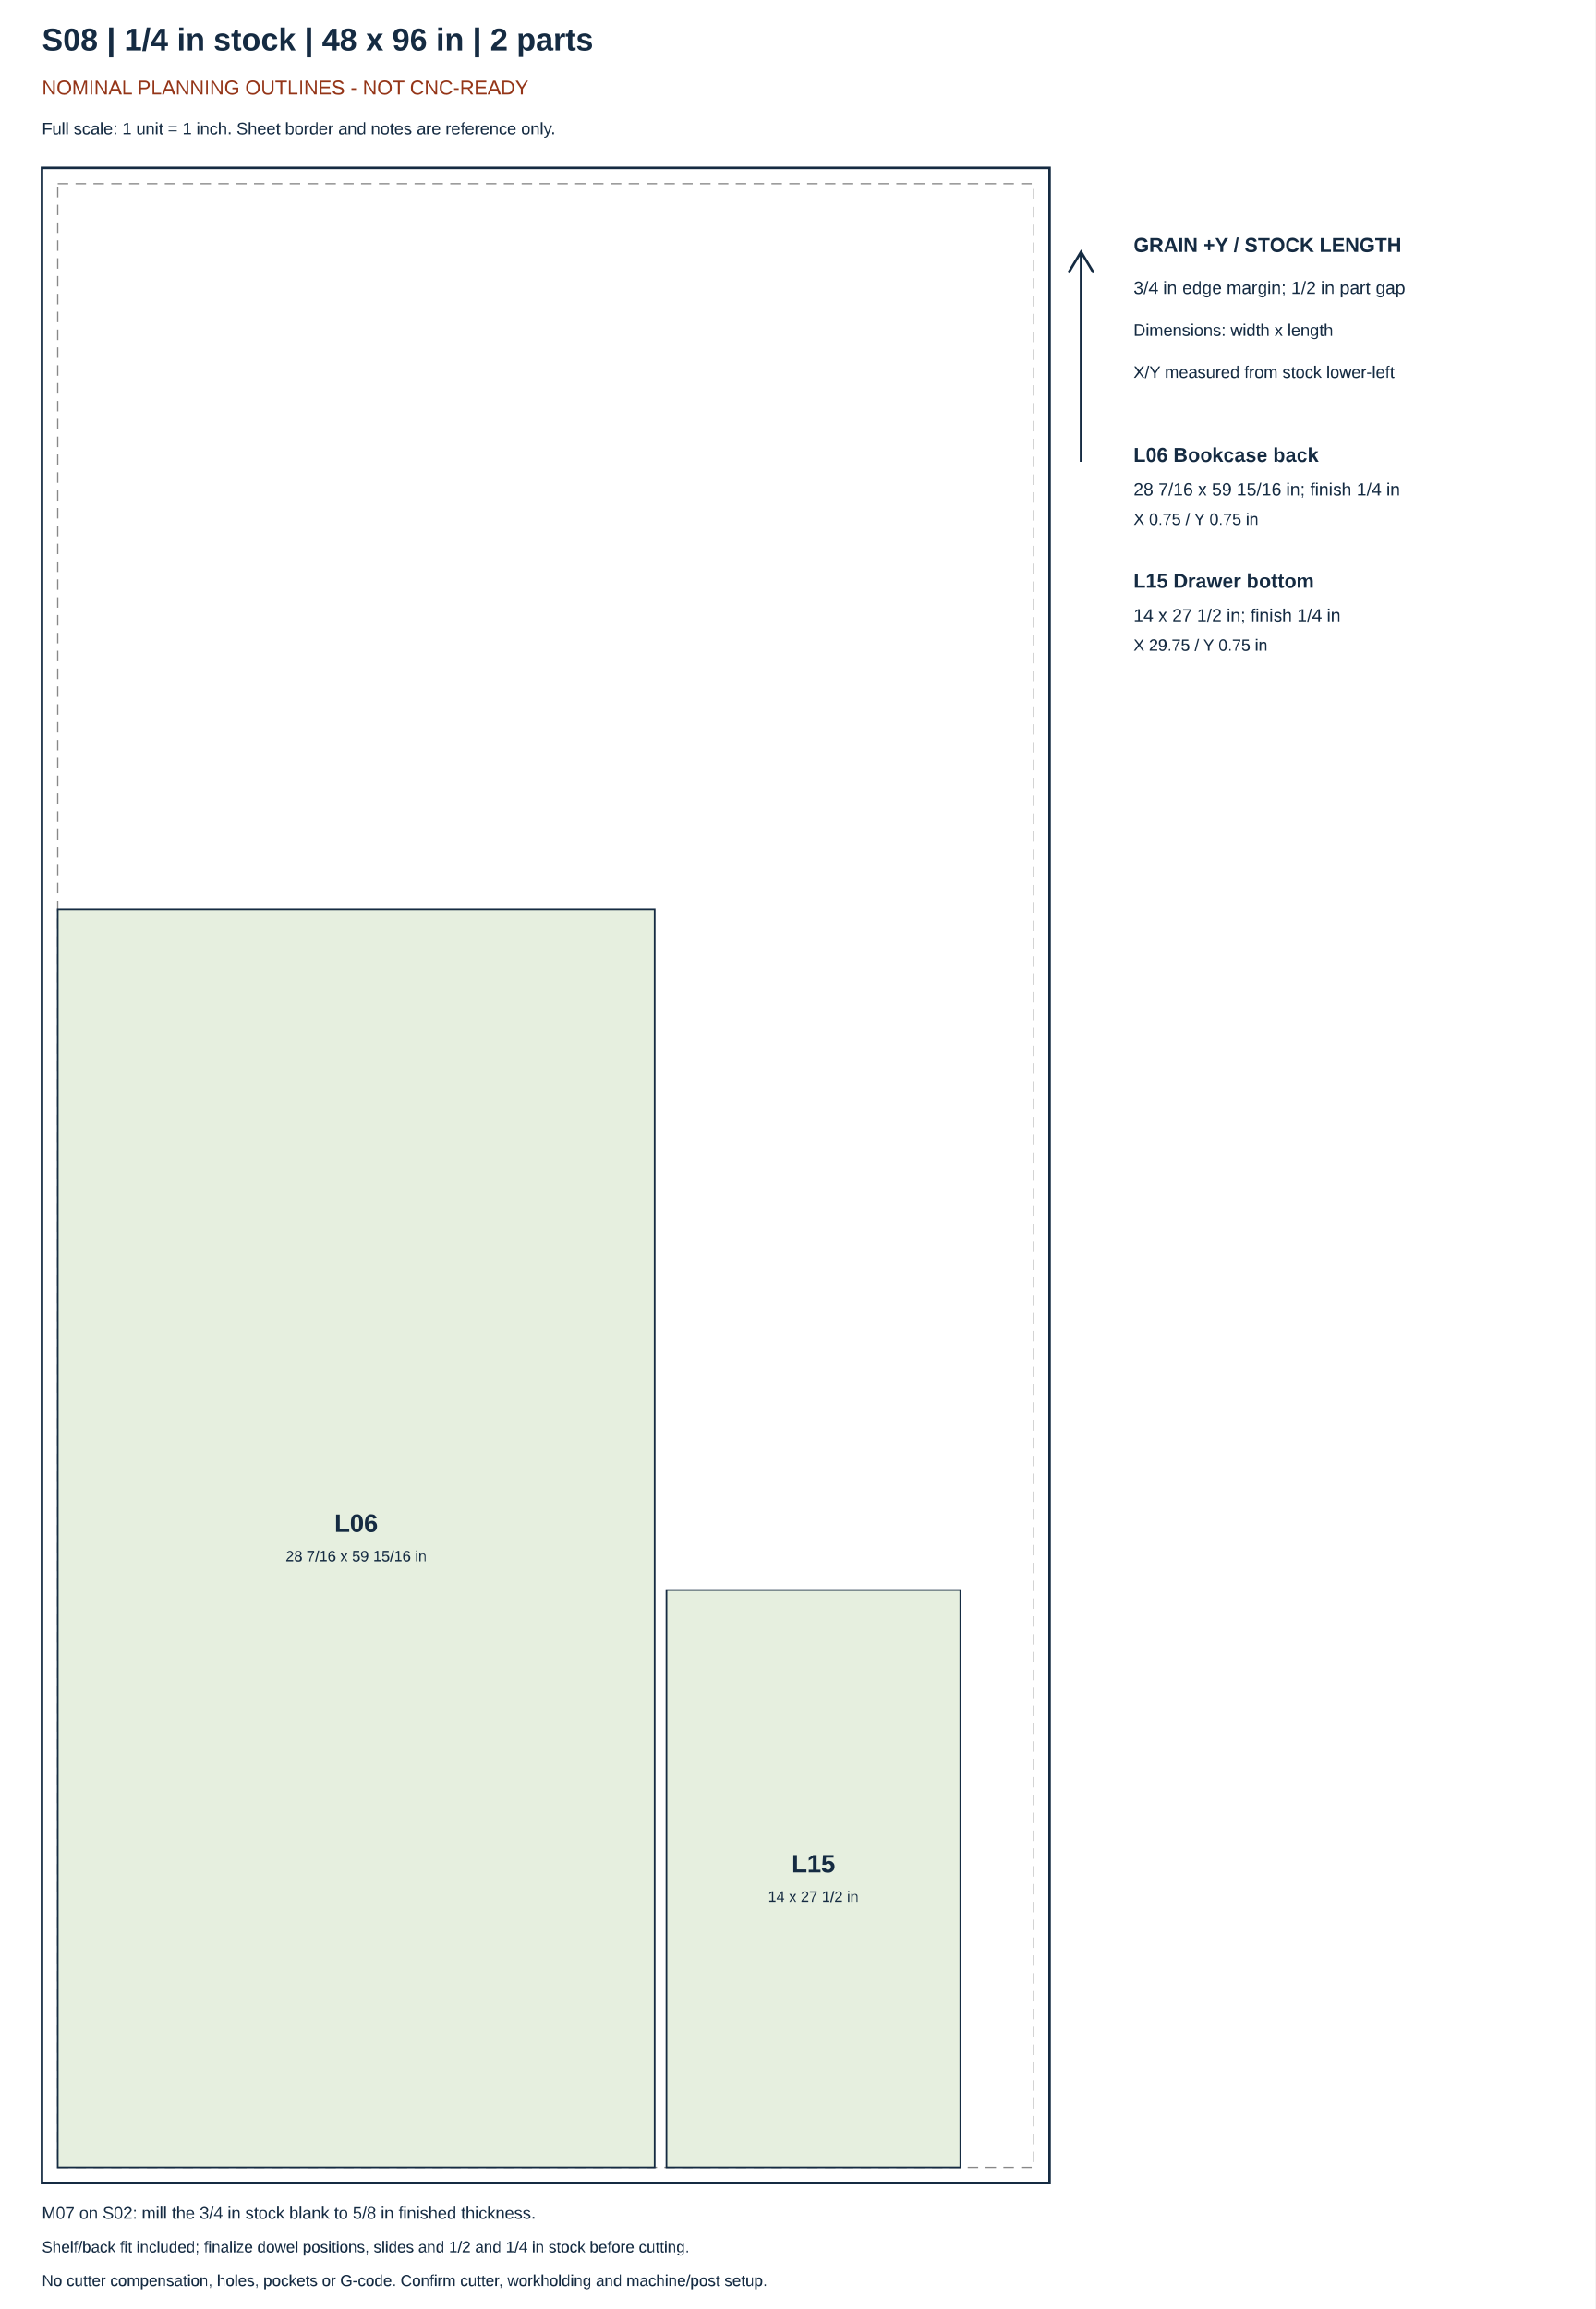
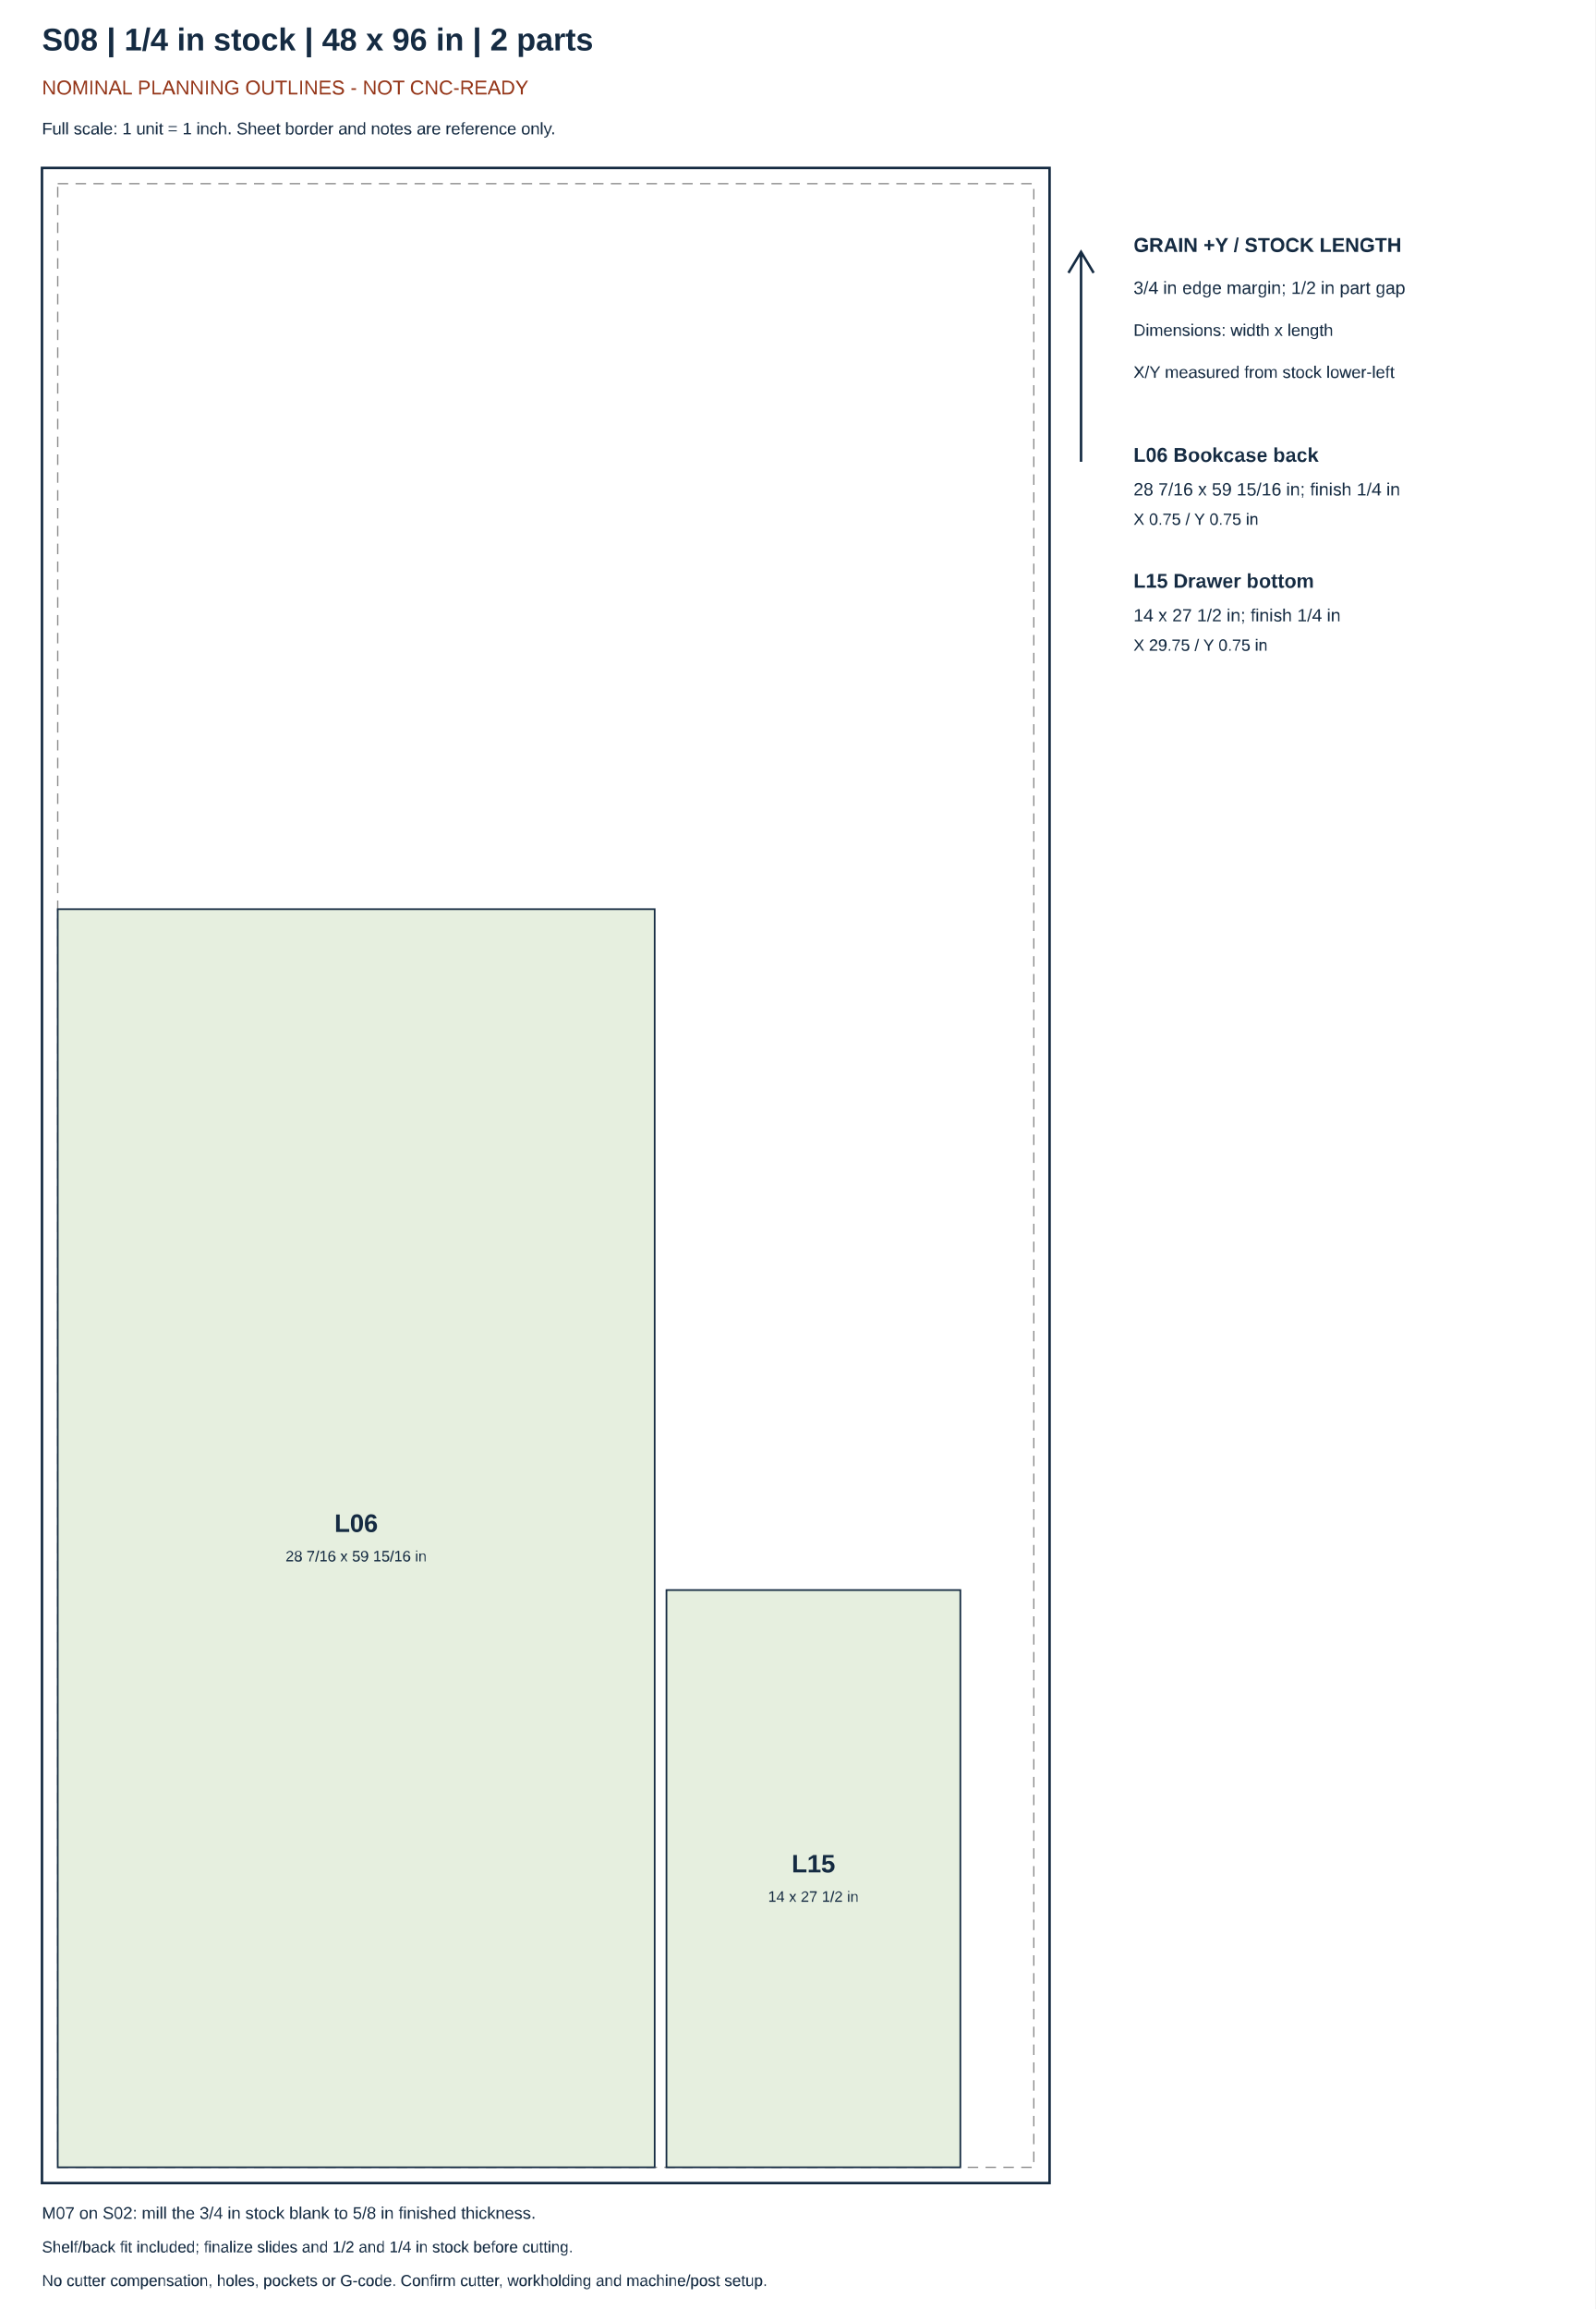
<svg xmlns="http://www.w3.org/2000/svg" width="76in" height="110in" viewBox="-2 -8 76 110">
  <rect x="-2" y="-8" width="100%" height="100%" fill="white" />
  <g font-family="Arial, sans-serif" fill="#152b42">
    <text x="0" y="-5.6" font-size="1.5" font-weight="bold">S08 | 1/4 in stock | 48 x 96 in | 2 parts</text>
    <text x="0" y="-3.5" font-size="0.95" fill="#943518">NOMINAL PLANNING OUTLINES - NOT CNC-READY</text>
    <text x="0" y="-1.6" font-size="0.8">Full scale: 1 unit = 1 inch. Sheet border and notes are reference only.</text>
    <g id="STOCK_REFERENCE">
      <rect x="0" y="0" width="48" height="96" fill="none" stroke="#152b42" stroke-width="0.12" />
    </g>
    <g id="MARGIN_REFERENCE">
      <rect x="0.75" y="0.75" width="46.5" height="94.5" fill="none" stroke="#888" stroke-width="0.06" stroke-dasharray="0.5 0.35" />
    </g>
    <g id="PART_OUTLINES" stroke="#152b42" stroke-width="0.08">
      <rect id="L06" x="0.75" y="35.312" width="28.438" height="59.938" fill="#e6efdf" />
      <rect id="L15" x="29.75" y="67.75" width="14.0" height="27.5" fill="#e6efdf" />
    </g>
    <g id="LABELS" text-anchor="middle">
      <g>
        <text x="14.969" y="64.981" font-size="1.2" font-weight="bold">L06</text>
        <text x="14.969" y="66.381" font-size="0.72">28 7/16 x 59 15/16 in</text>
      </g>
      <g>
        <text x="36.75" y="81.2" font-size="1.2" font-weight="bold">L15</text>
        <text x="36.75" y="82.6" font-size="0.72">14 x 27 1/2 in</text>
      </g>
    </g>
    <g id="GRAIN_REFERENCE" stroke="#152b42" stroke-width="0.12" fill="none">
      <path d="M 49.5 14 V 4 M 48.9 5 L 49.5 4 L 50.1 5" />
    </g>
    <text x="52" y="4" font-size="0.95" font-weight="bold">GRAIN +Y / STOCK LENGTH</text>
    <text x="52" y="6" font-size="0.85">3/4 in edge margin; 1/2 in part gap</text>
    <text x="52" y="8" font-size="0.8">Dimensions: width x length</text>
    <text x="52" y="10" font-size="0.8">X/Y measured from stock lower-left</text>
    <text x="52" y="14" font-size="0.95" font-weight="bold">L06  Bookcase back</text>
    <text x="52" y="15.6" font-size="0.85">28 7/16 x 59 15/16 in; finish 1/4 in</text>
    <text x="52" y="17" font-size="0.78">X 0.75 / Y 0.75 in</text>
    <text x="52" y="20" font-size="0.95" font-weight="bold">L15  Drawer bottom</text>
    <text x="52" y="21.6" font-size="0.85">14 x 27 1/2 in; finish 1/4 in</text>
    <text x="52" y="23" font-size="0.78">X 29.75 / Y 0.75 in</text>
    <text x="0" y="97.7" font-size="0.8">M07 on S02: mill the 3/4 in stock blank to 5/8 in finished thickness.</text>
-     <text x="0" y="99.3" font-size="0.75">Shelf/back fit included; finalize dowel positions, slides and 1/2 and 1/4 in stock before cutting.</text>
+     <text x="0" y="99.3" font-size="0.75">Shelf/back fit included; finalize slides and 1/2 and 1/4 in stock before cutting.</text>
    <text x="0" y="100.9" font-size="0.75">No cutter compensation, holes, pockets or G-code. Confirm cutter, workholding and machine/post setup.</text>
  </g>
</svg>
